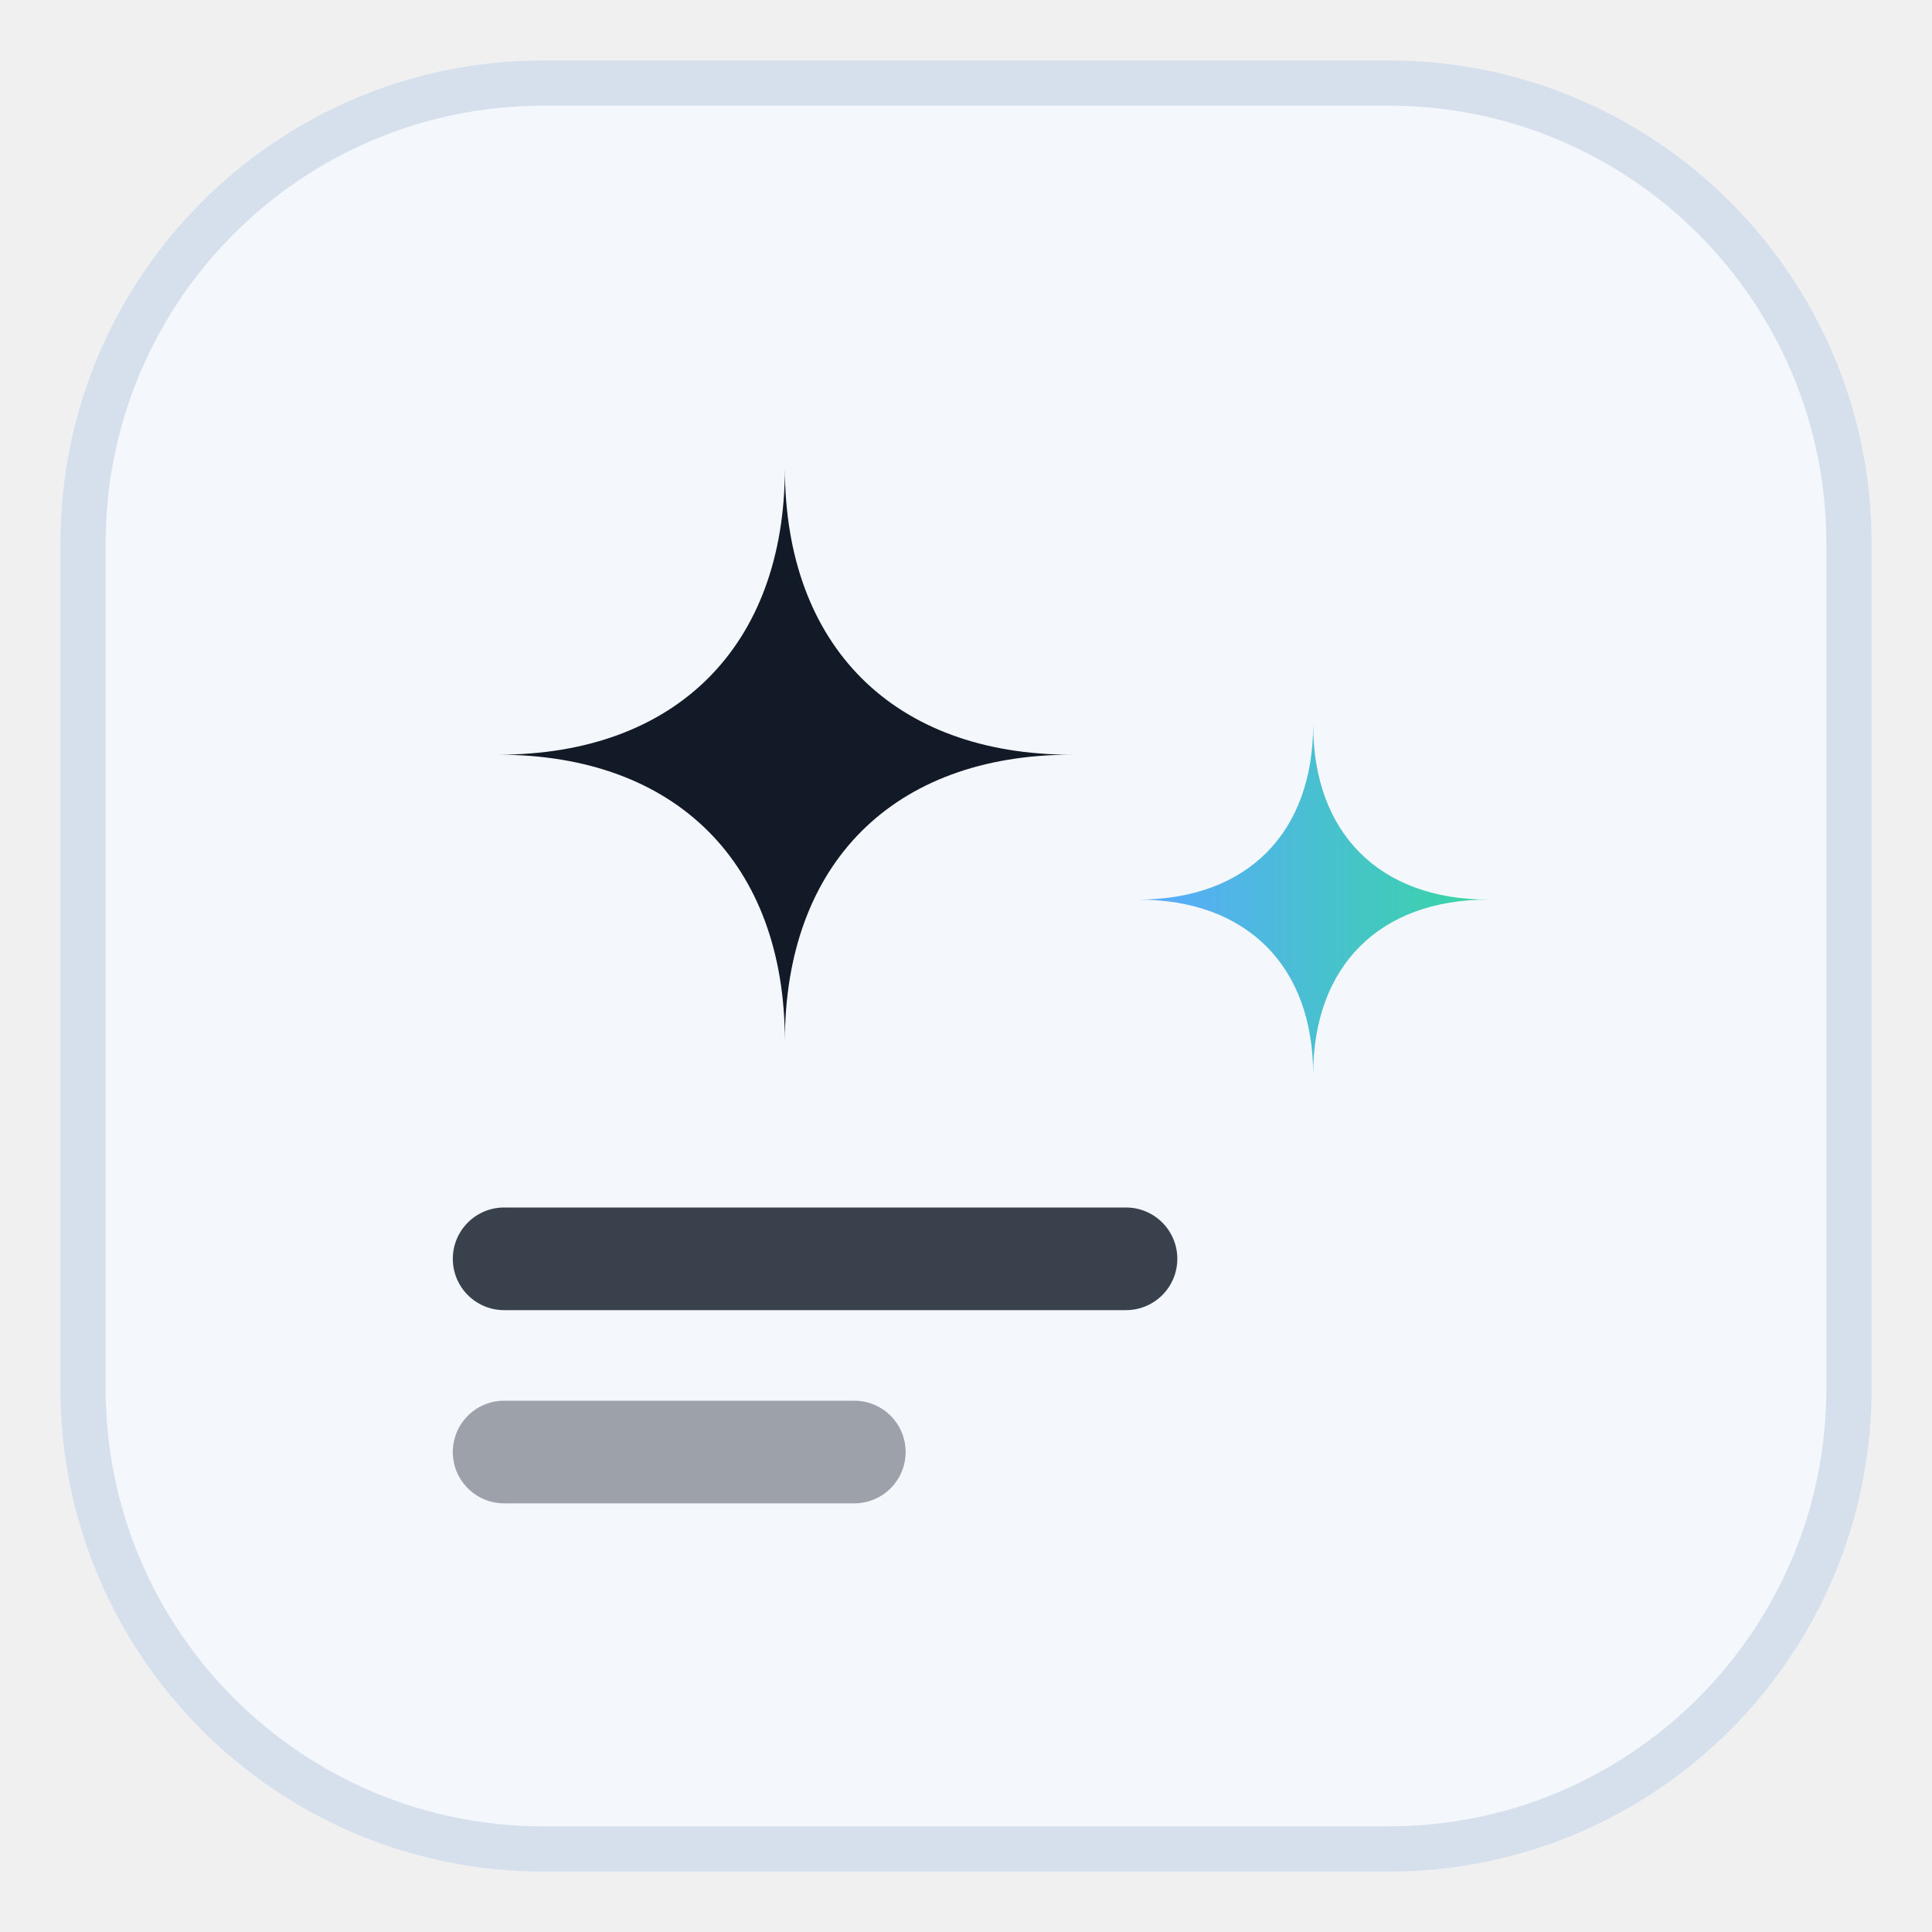
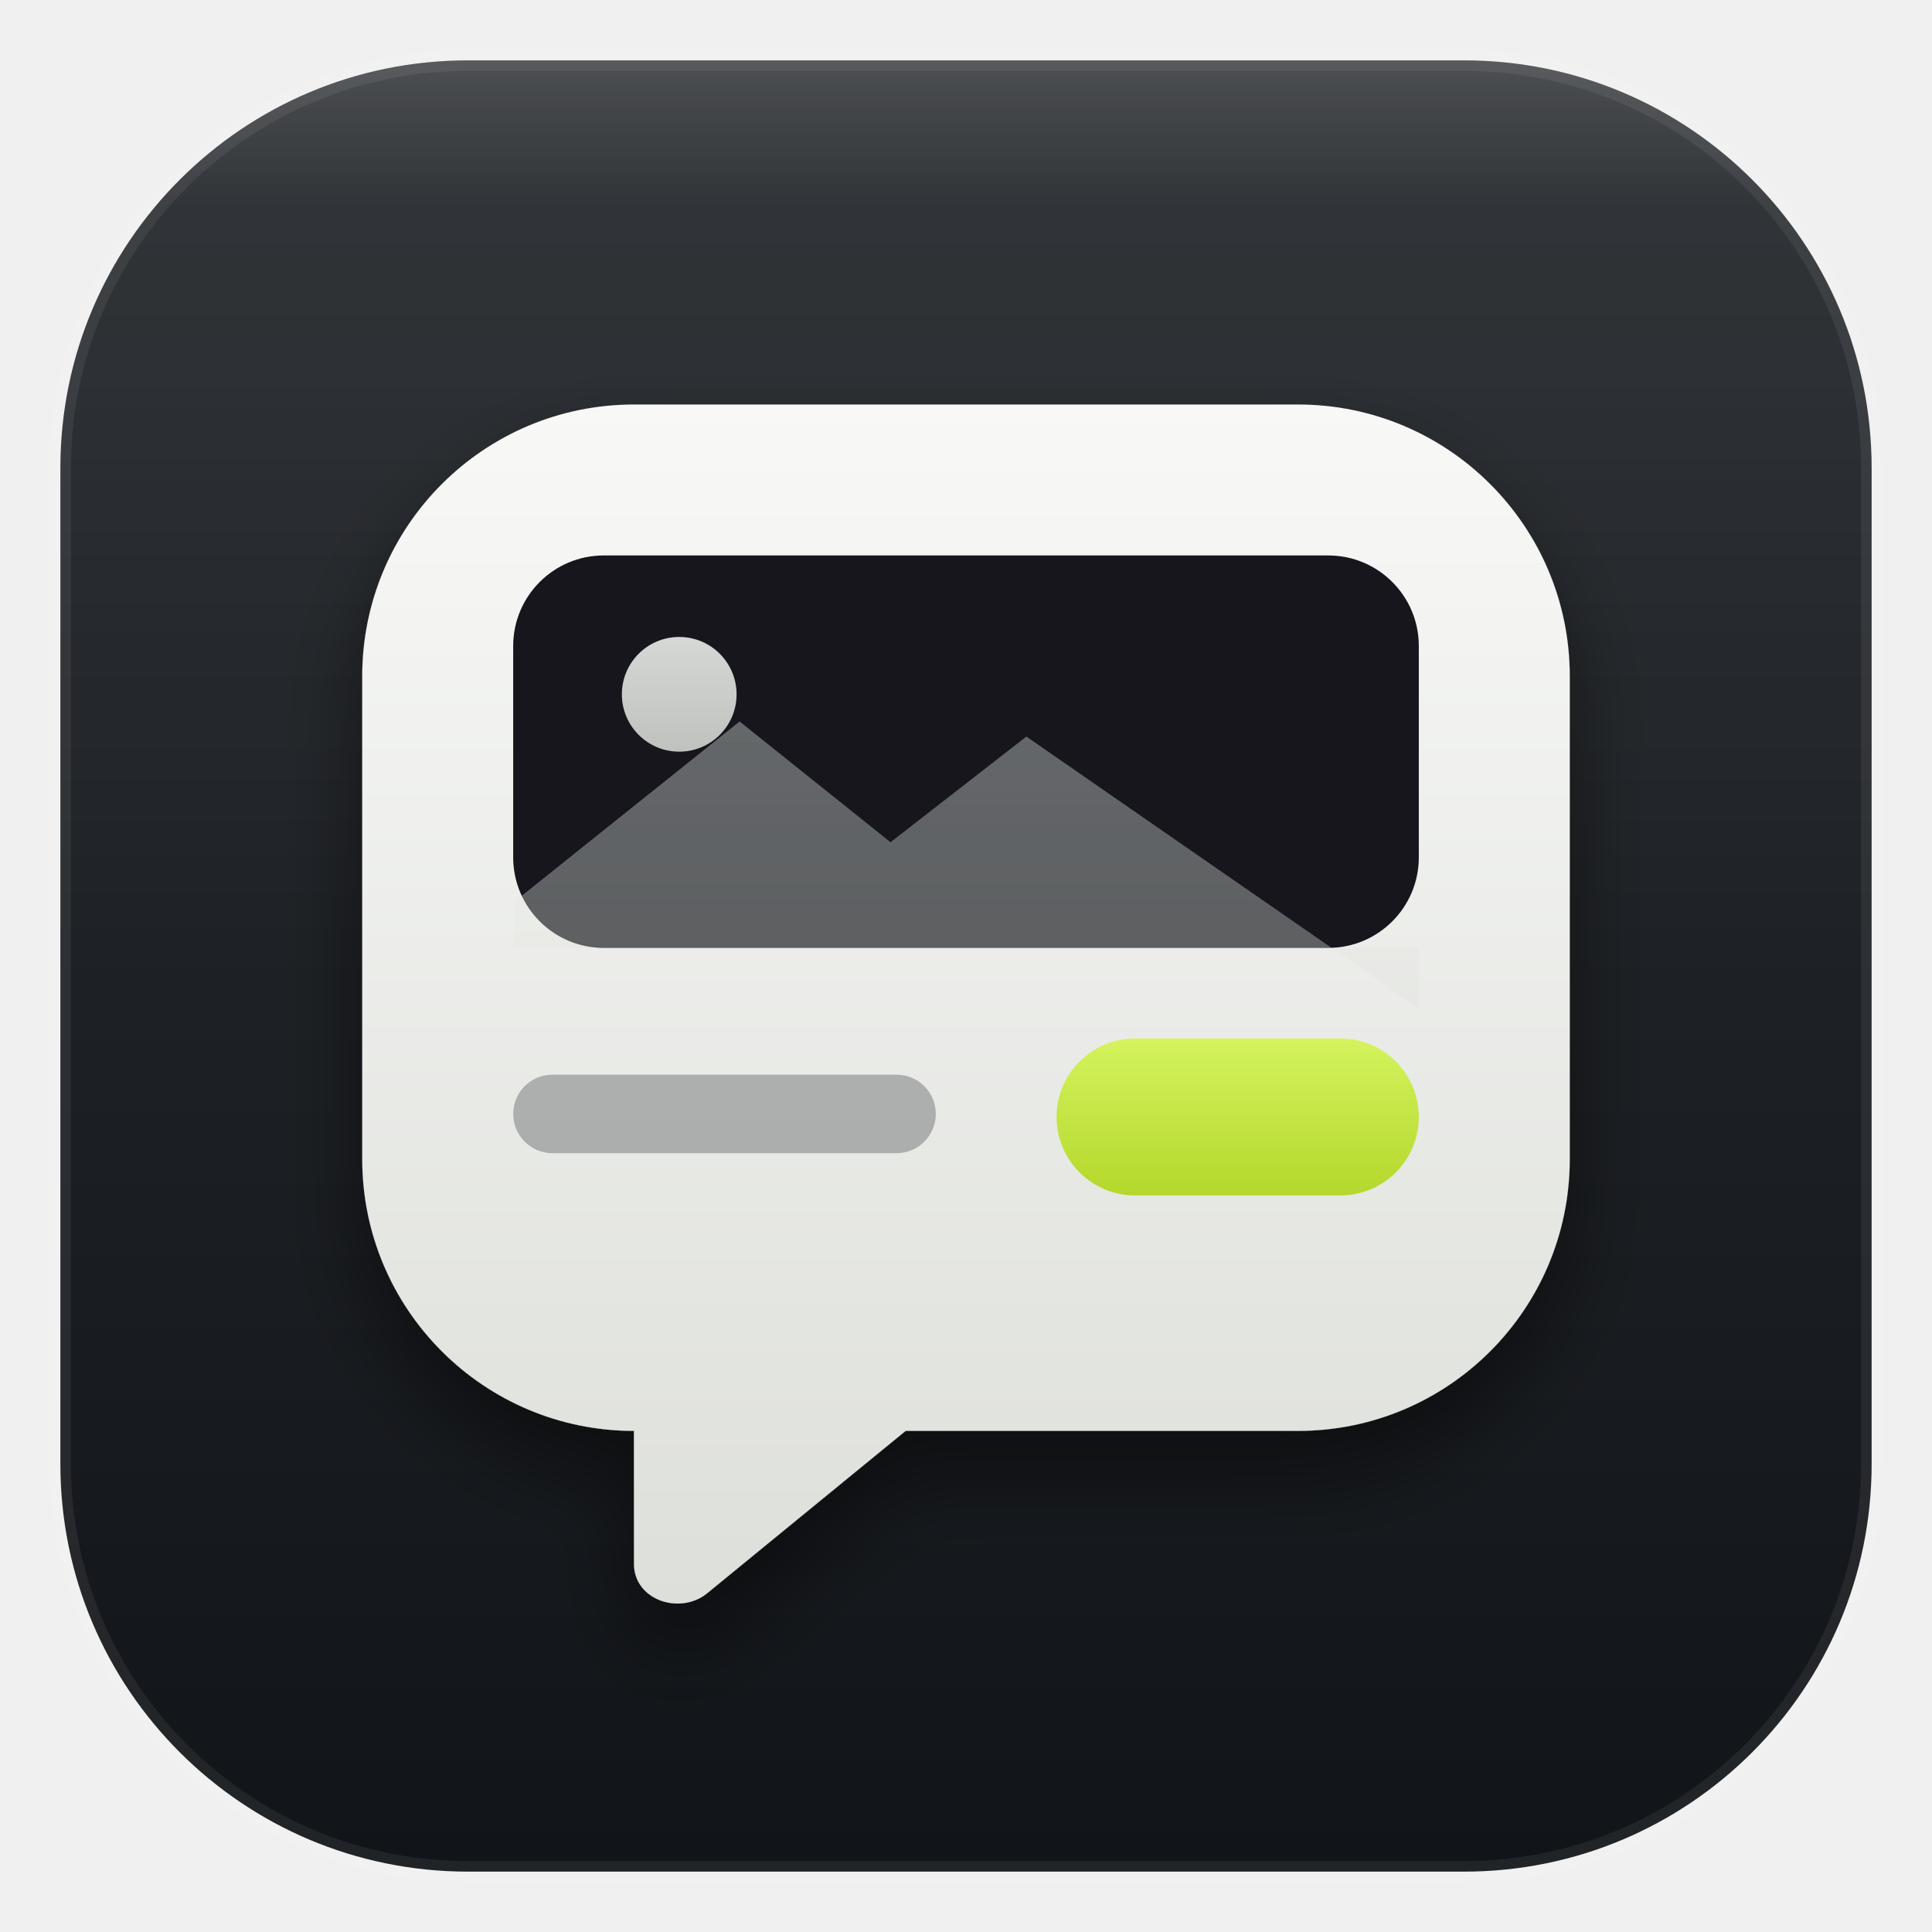
- <svg xmlns="http://www.w3.org/2000/svg" width="64" height="64" viewBox="0 0 64 64" role="img" aria-label="Zephinel">
-   <style>
-     .tile { fill: #f4f7fb; }
-     .edge { stroke: #d6e0ec; }
-     .spark { fill: #111a26; }
-     .line-one { fill: #111a26; fill-opacity: 0.82; }
-     .line-two { fill: #111a26; fill-opacity: 0.38; }
-     @media (prefers-color-scheme: dark) {
-       .tile { fill: #101622; }
-       .edge { stroke: #ffffff; stroke-opacity: 0.12; }
-       .spark { fill: #ffffff; }
-       .line-one { fill: #ffffff; fill-opacity: 0.82; }
-       .line-two { fill: #ffffff; fill-opacity: 0.4; }
-     }
-   </style>
+ <svg xmlns="http://www.w3.org/2000/svg" width="64" height="64" viewBox="0 0 64 64" role="img" aria-label="DSH Intelligent UI">
  <defs>
-     <linearGradient id="accent" x1="0" y1="0" x2="1" y2="0">
-       <stop offset="0" stop-color="#5aa9ff" />
-       <stop offset="1" stop-color="#38d6a4" />
+     <linearGradient id="tile" x1="0" y1="0" x2="0" y2="1">
+       <stop offset="0" stop-color="#2a2d31" />
+       <stop offset="1" stop-color="#111418" />
    </linearGradient>
+     <linearGradient id="rim" x1="0" y1="0" x2="0" y2="1">
+       <stop offset="0" stop-color="#fff" stop-opacity=".16" />
+       <stop offset=".08" stop-color="#fff" stop-opacity=".04" />
+       <stop offset=".5" stop-color="#fff" stop-opacity="0" />
+     </linearGradient>
+     <linearGradient id="glyph" x1="0" y1="0" x2="0" y2="1">
+       <stop offset="0" stop-color="#f8f9f7" />
+       <stop offset="1" stop-color="#dddfda" />
+     </linearGradient>
+     <linearGradient id="shade" x1="0" y1="0" x2="0" y2="1">
+       <stop offset="0" stop-color="#c8ccc5" />
+       <stop offset="1" stop-color="#a4a8a0" />
+     </linearGradient>
+     <linearGradient id="acc" x1="0" y1="0" x2="0" y2="1">
+       <stop offset="0" stop-color="#d4f35e" />
+       <stop offset="1" stop-color="#b4d82c" />
+     </linearGradient>
+     <filter id="lift" x="-20%" y="-20%" width="140%" height="150%">
+       <feDropShadow dx="0" dy="1.4" stdDeviation="1.3" flood-color="#000" flood-opacity=".45" />
+     </filter>
  </defs>
-   <rect class="tile" x="2" y="2" width="60" height="60" rx="16" />
-   <rect class="edge" x="2.75" y="2.75" width="58.5" height="58.5" rx="15.25" fill="none" stroke-width="1.5" />
-   <path class="spark" d="M26 15.5c0 5.9 3.6 9.5 9.5 9.5-5.9 0-9.5 3.6-9.5 9.5 0-5.9-3.6-9.5-9.5-9.5 5.9 0 9.5-3.6 9.5-9.5Z" />
-   <path d="M43.5 24c0 3.6 2.2 5.8 5.8 5.8-3.6 0-5.8 2.2-5.8 5.8 0-3.6-2.2-5.8-5.8-5.8 3.6 0 5.8-2.2 5.8-5.8Z" fill="url(#accent)" />
-   <rect class="line-one" x="15" y="40" width="24" height="3.4" rx="1.7" />
-   <rect class="line-two" x="15" y="46.4" width="15" height="3.4" rx="1.7" />
+   <path d="M15.5 2h33A13.5 13.5 0 0 1 62 15.5v33A13.5 13.5 0 0 1 48.5 62h-33A13.5 13.5 0 0 1 2 48.5v-33A13.5 13.5 0 0 1 15.5 2Z" fill="url(#tile)" />
+   <path d="M15.5 2h33A13.5 13.5 0 0 1 62 15.5v33A13.5 13.5 0 0 1 48.5 62h-33A13.5 13.5 0 0 1 2 48.5v-33A13.5 13.5 0 0 1 15.5 2Z" fill="url(#rim)" stroke="#fff" stroke-opacity=".07" stroke-width=".7" />
+   <g filter="url(#lift)" transform="translate(0 2.4)">
+     <path d="M21 11h22a9 9 0 0 1 9 9v16a9 9 0 0 1-9 9H30l-6.6 5.4c-.9.7-2.4.2-2.4-1V45a9 9 0 0 1-9-9v-16a9 9 0 0 1 9-9Z" fill="url(#glyph)" />
+     <rect x="17" y="16" width="30" height="13" rx="3" fill="#15181d" />
+     <circle cx="22.5" cy="20.6" r="1.9" fill="url(#glyph)" fill-opacity=".85" />
+     <path d="M17 27.5l7.5-6 5 4 4.5-3.5 13 9V29H17Z" fill="url(#glyph)" fill-opacity=".35" />
+     <rect x="17" y="33.2" width="14" height="2.6" rx="1.3" fill="#15181d" fill-opacity=".28" />
+     <rect x="35" y="32" width="12" height="5.2" rx="2.6" fill="url(#acc)" />
+   </g>
</svg>
